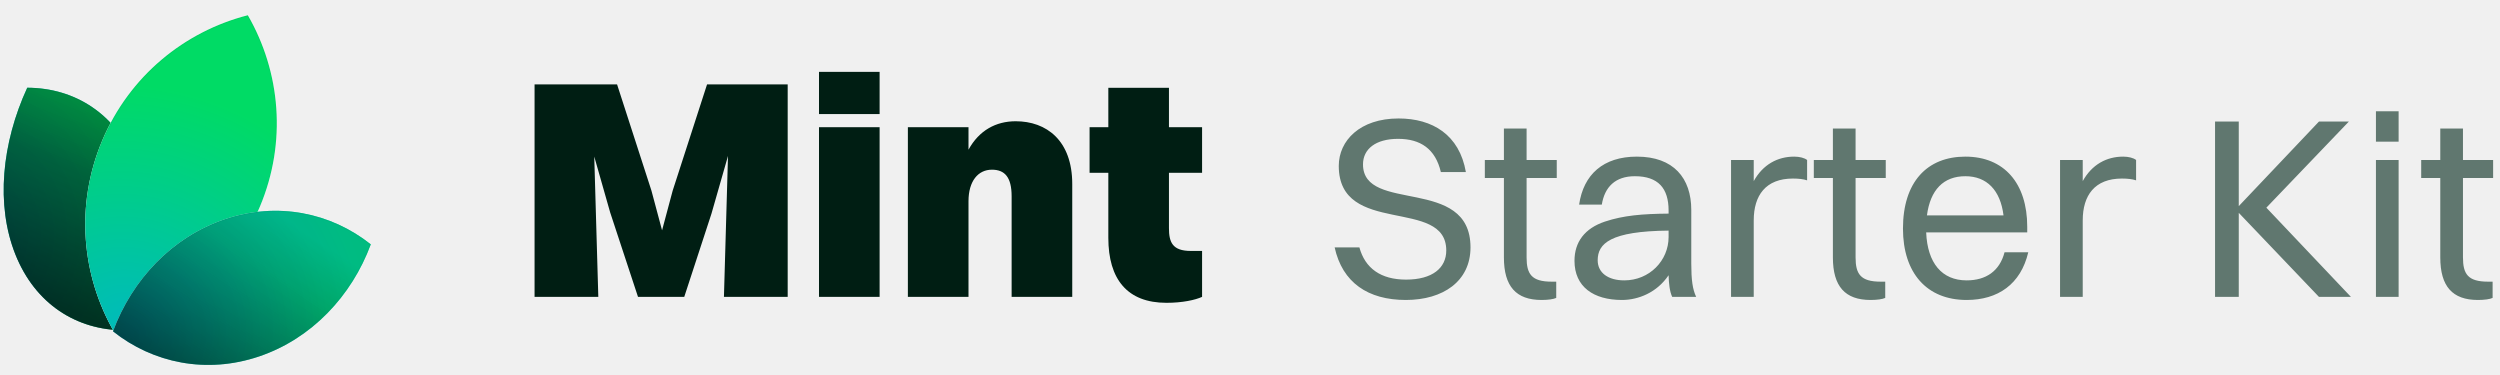
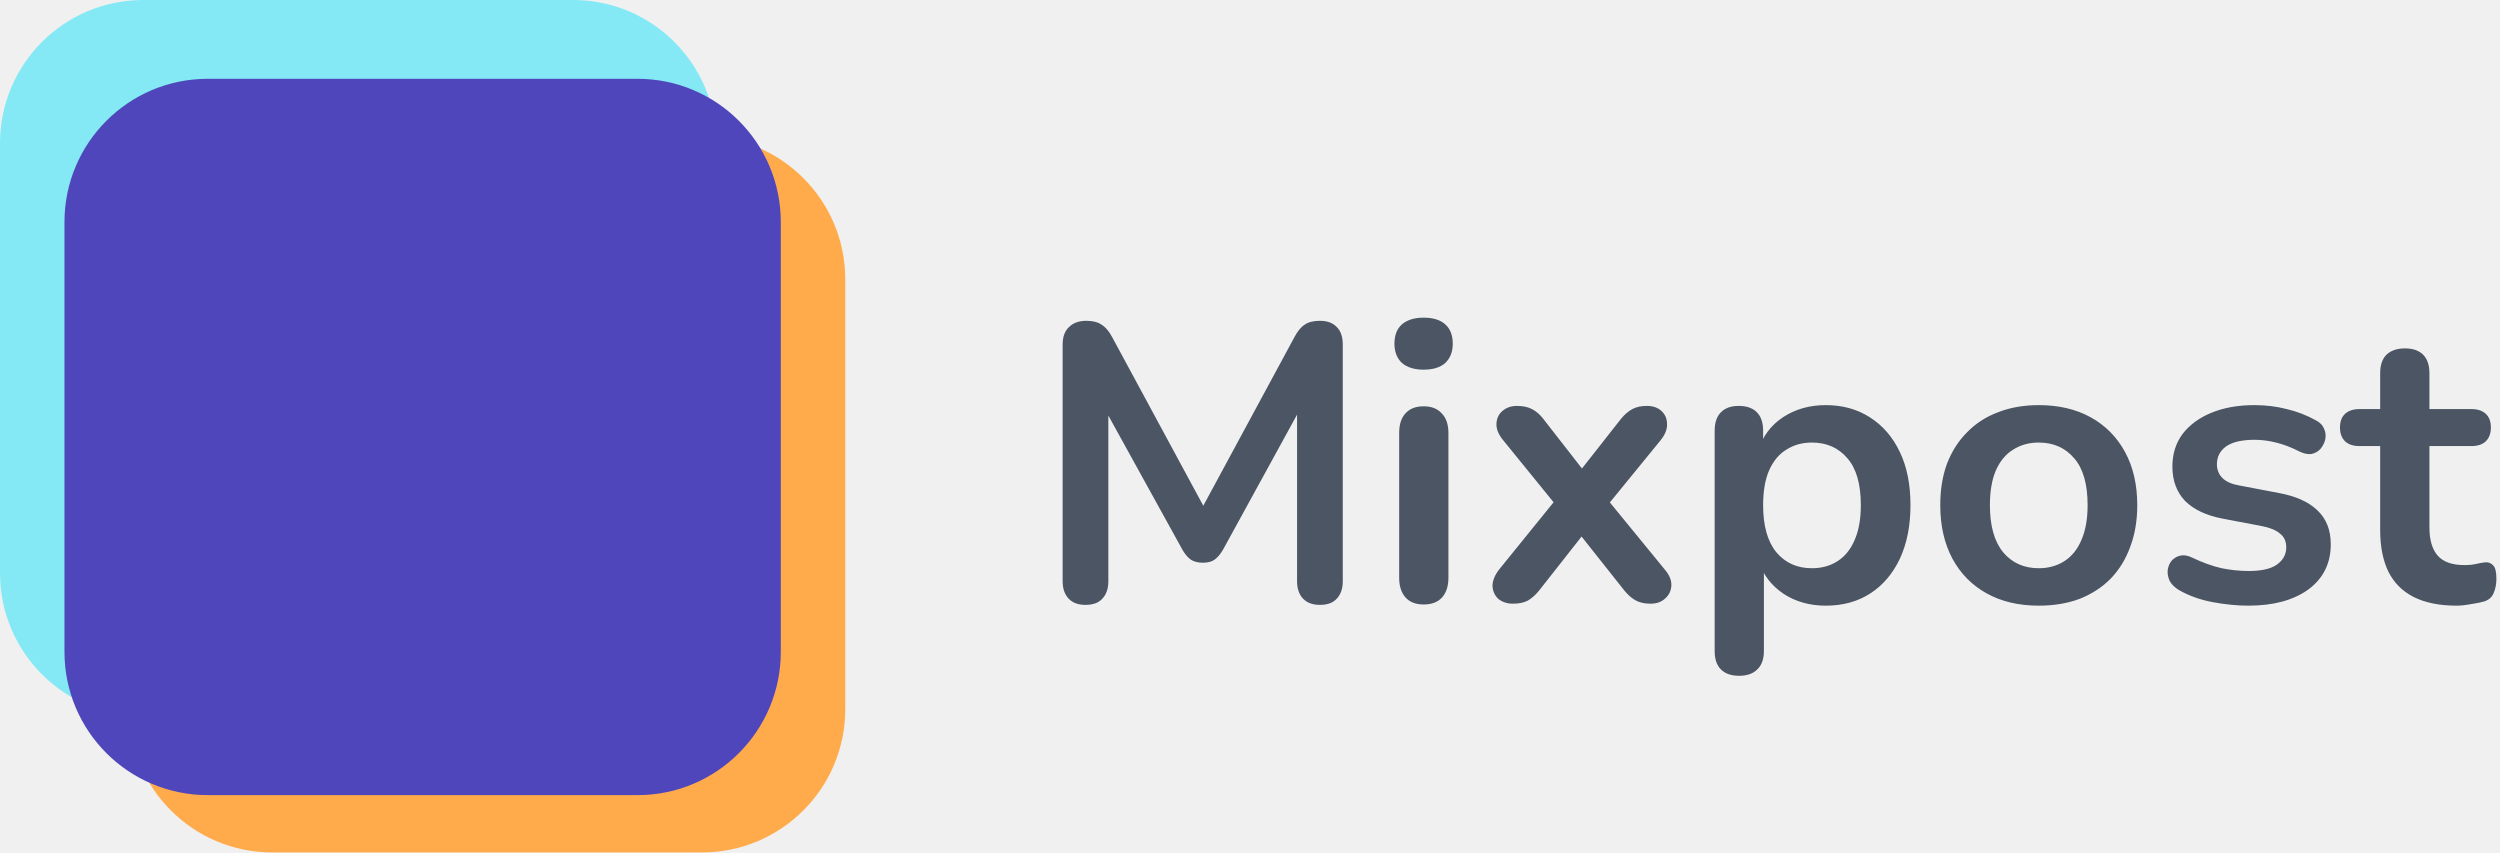
- <svg xmlns="http://www.w3.org/2000/svg" width="160" height="24" viewBox="0 0 160 24" fill="none">
-   <path d="M7.953 21.139C4.896 21.13 2.255 19.458 0.987 16.29C-0.28 13.121 0.109 9.163 1.744 5.615C4.801 5.624 7.442 7.296 8.71 10.465C9.977 13.633 9.588 17.591 7.953 21.139Z" fill="white" />
-   <path d="M7.953 21.139C4.896 21.13 2.255 19.458 0.987 16.29C-0.28 13.121 0.109 9.163 1.744 5.615C4.801 5.624 7.442 7.296 8.71 10.465C9.977 13.633 9.588 17.591 7.953 21.139Z" fill="url(#paint0_radial_115_86)" />
-   <path d="M7.953 21.139C4.896 21.13 2.255 19.458 0.987 16.29C-0.28 13.121 0.109 9.163 1.744 5.615C4.801 5.624 7.442 7.296 8.71 10.465C9.977 13.633 9.588 17.591 7.953 21.139Z" fill="black" fill-opacity="0.5" style="mix-blend-mode:hard-light" />
-   <path d="M7.953 21.139C4.896 21.13 2.255 19.458 0.987 16.29C-0.28 13.121 0.109 9.163 1.744 5.615C4.801 5.624 7.442 7.296 8.71 10.465C9.977 13.633 9.588 17.591 7.953 21.139Z" fill="url(#paint1_linear_115_86)" fill-opacity="0.5" style="mix-blend-mode:hard-light" />
-   <path d="M7.935 21.111C4.897 21.096 2.274 19.431 1.013 16.279C-0.248 13.124 0.136 9.182 1.762 5.643C4.8 5.659 7.423 7.324 8.684 10.476C9.945 13.63 9.561 17.572 7.935 21.111Z" stroke="url(#paint2_linear_115_86)" stroke-opacity="0.05" stroke-width="0.056" />
-   <path d="M7.31 21.257C11.354 20.221 14.884 17.375 16.628 13.236C18.373 9.097 17.945 4.587 15.86 0.976C11.816 2.012 8.287 4.858 6.542 8.998C4.797 13.137 5.225 17.646 7.31 21.257Z" fill="white" />
-   <path d="M7.31 21.257C11.354 20.221 14.884 17.375 16.628 13.236C18.373 9.097 17.945 4.587 15.86 0.976C11.816 2.012 8.287 4.858 6.542 8.998C4.797 13.137 5.225 17.646 7.31 21.257Z" fill="url(#paint3_radial_115_86)" />
-   <path d="M16.602 13.225C14.864 17.349 11.351 20.187 7.324 21.225C5.253 17.624 4.829 13.132 6.568 9.009C8.306 4.885 11.819 2.047 15.846 1.009C17.918 4.61 18.341 9.101 16.602 13.225Z" stroke="url(#paint4_linear_115_86)" stroke-opacity="0.05" stroke-width="0.056" />
-   <path d="M7.234 21.207C9.789 23.237 13.21 23.951 16.577 22.814C19.944 21.677 22.506 18.945 23.73 15.638C21.175 13.608 17.754 12.894 14.387 14.031C11.02 15.168 8.458 17.901 7.234 21.207Z" fill="white" />
-   <path d="M7.234 21.207C9.789 23.237 13.21 23.951 16.577 22.814C19.944 21.677 22.506 18.945 23.73 15.638C21.175 13.608 17.754 12.894 14.387 14.031C11.02 15.168 8.458 17.901 7.234 21.207Z" fill="url(#paint5_radial_115_86)" />
-   <path d="M7.234 21.207C9.789 23.237 13.21 23.951 16.577 22.814C19.944 21.677 22.506 18.945 23.73 15.638C21.175 13.608 17.754 12.894 14.387 14.031C11.02 15.168 8.458 17.901 7.234 21.207Z" fill="black" fill-opacity="0.2" style="mix-blend-mode:hard-light" />
-   <path d="M7.234 21.207C9.789 23.237 13.21 23.951 16.577 22.814C19.944 21.677 22.506 18.945 23.73 15.638C21.175 13.608 17.754 12.894 14.387 14.031C11.02 15.168 8.458 17.901 7.234 21.207Z" fill="url(#paint6_linear_115_86)" fill-opacity="0.5" style="mix-blend-mode:hard-light" />
-   <path d="M16.568 22.787C13.218 23.918 9.814 23.212 7.267 21.198C8.492 17.907 11.044 15.189 14.396 14.058C17.747 12.927 21.15 13.633 23.697 15.648C22.472 18.938 19.92 21.656 16.568 22.787Z" stroke="url(#paint7_linear_115_86)" stroke-opacity="0.05" stroke-width="0.056" />
-   <path d="M34.212 19V5.4H39.492L41.692 12.2L42.372 14.74L43.052 12.2L45.252 5.4H50.412V19H46.332L46.592 9.98L45.532 13.68L43.792 19H40.832L39.052 13.6L38.032 10.02L38.292 19H34.212ZM52.416 7.3V4.6H56.295V7.3H52.416ZM52.416 19V8.14H56.295V19H52.416ZM58.104 19V8.14H61.984V9.58C62.664 8.34 63.744 7.76 65.004 7.76C66.964 7.76 68.624 8.98 68.624 11.78V19H64.744V12.56C64.744 11.34 64.304 10.86 63.484 10.86C62.604 10.86 61.984 11.58 61.984 12.88V19H58.104ZM70.933 15.22V11.06H69.733V8.14H70.933V5.62H74.813V8.14H76.933V11.06H74.813V14.6C74.813 15.5 75.033 16.06 76.213 16.06H76.933V19C76.493 19.2 75.673 19.38 74.653 19.38C72.153 19.38 70.933 17.88 70.933 15.22Z" fill="#001E13" />
-   <path d="M87.232 10.519C87.232 13.687 94.112 11.229 94.112 15.832C94.112 17.994 92.364 19.198 89.971 19.198C87.562 19.198 85.912 18.093 85.417 15.832H87.001C87.364 17.169 88.371 17.895 89.987 17.895C91.671 17.895 92.561 17.152 92.561 16.03C92.561 12.598 85.681 15.155 85.681 10.618C85.681 9.001 87.034 7.582 89.509 7.582C91.671 7.582 93.403 8.621 93.816 11.014H92.215C91.868 9.529 90.912 8.886 89.476 8.886C88.057 8.886 87.232 9.529 87.232 10.519ZM96.25 16.476V11.393H95.029V10.239H96.25V8.226H97.702V10.239H99.632V11.393H97.702V16.476C97.702 17.532 98.015 18.026 99.302 18.026H99.599V19.066C99.434 19.148 99.071 19.198 98.659 19.198C97.025 19.198 96.25 18.323 96.25 16.476ZM102.516 13.093H101.064C101.345 11.162 102.615 10.024 104.76 10.024C107.103 10.024 108.242 11.393 108.242 13.44V16.888C108.242 17.895 108.324 18.521 108.555 19H107.021C106.856 18.654 106.806 18.142 106.79 17.614C106.047 18.72 104.859 19.198 103.803 19.198C101.988 19.198 100.767 18.357 100.767 16.69C100.767 15.486 101.427 14.611 102.714 14.182C103.902 13.786 105.107 13.687 106.79 13.671V13.473C106.79 12.053 106.13 11.278 104.628 11.278C103.374 11.278 102.698 11.971 102.516 13.093ZM102.252 16.657C102.252 17.465 102.929 17.944 103.952 17.944C105.569 17.944 106.79 16.674 106.79 15.172V14.759C103.061 14.793 102.252 15.585 102.252 16.657ZM110.787 19V10.239H112.239V11.591C112.833 10.519 113.774 10.024 114.83 10.024C115.176 10.024 115.49 10.107 115.655 10.239V11.542C115.407 11.46 115.094 11.427 114.747 11.427C112.998 11.427 112.239 12.515 112.239 14.1V19H110.787ZM117.305 16.476V11.393H116.084V10.239H117.305V8.226H118.757V10.239H120.688V11.393H118.757V16.476C118.757 17.532 119.071 18.026 120.358 18.026H120.655V19.066C120.49 19.148 120.127 19.198 119.714 19.198C118.081 19.198 117.305 18.323 117.305 16.476ZM129.809 16.145C129.33 18.192 127.862 19.198 125.865 19.198C123.324 19.198 121.79 17.482 121.79 14.627C121.79 11.658 123.324 10.024 125.783 10.024C128.258 10.024 129.743 11.723 129.743 14.512V14.875H123.275C123.357 16.838 124.281 17.944 125.865 17.944C127.103 17.944 127.977 17.35 128.291 16.145H129.809ZM125.783 11.278C124.38 11.278 123.539 12.152 123.324 13.786H128.225C128.027 12.169 127.152 11.278 125.783 11.278ZM131.843 19V10.239H133.295V11.591C133.889 10.519 134.829 10.024 135.885 10.024C136.232 10.024 136.545 10.107 136.71 10.239V11.542C136.463 11.46 136.149 11.427 135.803 11.427C134.054 11.427 133.295 12.515 133.295 14.1V19H131.843ZM141.763 19V7.78H143.281V13.192L148.413 7.78H150.327L145.047 13.291L150.459 19H148.413L143.281 13.621V19H141.763ZM152.06 9.067V7.12H153.512V9.067H152.06ZM152.06 19V10.239H153.512V19H152.06ZM156.178 16.476V11.393H154.957V10.239H156.178V8.226H157.63V10.239H159.56V11.393H157.63V16.476C157.63 17.532 157.943 18.026 159.23 18.026H159.527V19.066C159.362 19.148 158.999 19.198 158.587 19.198C156.953 19.198 156.178 18.323 156.178 16.476Z" fill="#002719" fill-opacity="0.6" />
-   <defs>
-     <radialGradient id="paint0_radial_115_86" cx="0" cy="0" r="1" gradientUnits="userSpaceOnUse" gradientTransform="translate(-3.00503 15.023) rotate(-10.029) scale(17.9572 17.784)">
-       <stop stop-color="#00B0BB" />
-       <stop offset="1" stop-color="#00DB65" />
-     </radialGradient>
-     <linearGradient id="paint1_linear_115_86" x1="7.39" y1="4.813" x2="1.63" y2="18.689" gradientUnits="userSpaceOnUse">
-       <stop stop-color="#18E299" />
-       <stop offset="1" />
-     </linearGradient>
-     <linearGradient id="paint2_linear_115_86" x1="7.948" y1="8.016" x2="1.761" y2="18.746" gradientUnits="userSpaceOnUse">
-       <stop />
-       <stop offset="1" stop-opacity="0" />
-     </linearGradient>
-     <radialGradient id="paint3_radial_115_86" cx="0" cy="0" r="1" gradientUnits="userSpaceOnUse" gradientTransform="translate(8.11404 20.8822) rotate(-75.7542) scale(21.6246 23.7772)">
-       <stop stop-color="#00BBBB" />
-       <stop offset="0.713" stop-color="#00DB65" />
-     </radialGradient>
-     <linearGradient id="paint4_linear_115_86" x1="7.602" y1="5.871" x2="15.556" y2="16.372" gradientUnits="userSpaceOnUse">
-       <stop />
-       <stop offset="1" stop-opacity="0" />
-     </linearGradient>
-     <radialGradient id="paint5_radial_115_86" cx="0" cy="0" r="1" gradientUnits="userSpaceOnUse" gradientTransform="translate(7.84537 21.5181) rotate(-20.3525) scale(18.5603 17.32)">
-       <stop stop-color="#00B0BB" />
-       <stop offset="1" stop-color="#00DB65" />
-     </radialGradient>
-     <linearGradient id="paint6_linear_115_86" x1="16.808" y1="13.007" x2="10.041" y2="22.994" gradientUnits="userSpaceOnUse">
-       <stop stop-color="#00B1BC" />
-       <stop offset="1" />
-     </linearGradient>
-     <linearGradient id="paint7_linear_115_86" x1="16.808" y1="13.007" x2="14.169" y2="23.841" gradientUnits="userSpaceOnUse">
-       <stop />
-       <stop offset="1" stop-opacity="0" />
-     </linearGradient>
-   </defs>
+ <svg xmlns="http://www.w3.org/2000/svg" width="349" height="119" viewBox="0 0 349 119" fill="none">
+   <rect width="100" height="100" rx="20" fill="#84E9F5" />
+   <rect x="18" y="19" width="100" height="100" rx="20" fill="#FFAB4C" />
+   <rect x="9" y="11" width="100" height="100" rx="20" fill="#4F46BB" />
+   <path d="M151.535 84.44C150.508 84.44 149.72 84.147 149.17 83.56C148.62 82.973 148.345 82.167 148.345 81.14V48.085C148.345 47.022 148.638 46.215 149.225 45.665C149.812 45.078 150.618 44.785 151.645 44.785C152.562 44.785 153.277 44.968 153.79 45.335C154.34 45.665 154.835 46.252 155.275 47.095L168.86 72.23H167.1L180.685 47.095C181.125 46.252 181.602 45.665 182.115 45.335C182.628 44.968 183.343 44.785 184.26 44.785C185.287 44.785 186.075 45.078 186.625 45.665C187.175 46.215 187.45 47.022 187.45 48.085V81.14C187.45 82.167 187.175 82.973 186.625 83.56C186.112 84.147 185.323 84.44 184.26 84.44C183.233 84.44 182.445 84.147 181.895 83.56C181.345 82.973 181.07 82.167 181.07 81.14V55.675H182.28L170.73 76.74C170.363 77.363 169.978 77.822 169.575 78.115C169.172 78.408 168.622 78.555 167.925 78.555C167.228 78.555 166.66 78.408 166.22 78.115C165.78 77.785 165.395 77.327 165.065 76.74L153.405 55.62H154.725V81.14C154.725 82.167 154.45 82.973 153.9 83.56C153.387 84.147 152.598 84.44 151.535 84.44ZM198.734 84.385C197.634 84.385 196.791 84.055 196.204 83.395C195.617 82.735 195.324 81.818 195.324 80.645V60.46C195.324 59.25 195.617 58.333 196.204 57.71C196.791 57.05 197.634 56.72 198.734 56.72C199.834 56.72 200.677 57.05 201.264 57.71C201.887 58.333 202.199 59.25 202.199 60.46V80.645C202.199 81.818 201.906 82.735 201.319 83.395C200.732 84.055 199.871 84.385 198.734 84.385ZM198.734 51.605C197.451 51.605 196.442 51.293 195.709 50.67C195.012 50.01 194.664 49.112 194.664 47.975C194.664 46.802 195.012 45.903 195.709 45.28C196.442 44.657 197.451 44.345 198.734 44.345C200.054 44.345 201.062 44.657 201.759 45.28C202.456 45.903 202.804 46.802 202.804 47.975C202.804 49.112 202.456 50.01 201.759 50.67C201.062 51.293 200.054 51.605 198.734 51.605ZM211.213 84.275C210.406 84.275 209.728 84.055 209.178 83.615C208.664 83.138 208.389 82.533 208.353 81.8C208.353 81.067 208.664 80.297 209.288 79.49L218.198 68.49V71.735L209.838 61.45C209.178 60.643 208.866 59.873 208.903 59.14C208.939 58.407 209.214 57.82 209.728 57.38C210.278 56.903 210.956 56.665 211.763 56.665C212.606 56.665 213.303 56.812 213.853 57.105C214.439 57.398 214.971 57.857 215.448 58.48L222.048 66.95H219.628L226.283 58.48C226.796 57.857 227.328 57.398 227.878 57.105C228.428 56.812 229.106 56.665 229.913 56.665C230.756 56.665 231.434 56.903 231.948 57.38C232.461 57.857 232.718 58.462 232.718 59.195C232.754 59.928 232.443 60.698 231.783 61.505L223.478 71.68V68.6L232.388 79.49C233.048 80.26 233.359 81.012 233.323 81.745C233.286 82.478 232.993 83.083 232.443 83.56C231.929 84.037 231.251 84.275 230.408 84.275C229.601 84.275 228.923 84.128 228.373 83.835C227.823 83.542 227.291 83.083 226.778 82.46L219.628 73.44H221.938L214.843 82.46C214.366 83.047 213.853 83.505 213.303 83.835C212.753 84.128 212.056 84.275 211.213 84.275ZM242.777 94.34C241.677 94.34 240.834 94.047 240.247 93.46C239.66 92.873 239.367 92.012 239.367 90.875V60.13C239.367 58.993 239.66 58.132 240.247 57.545C240.834 56.958 241.659 56.665 242.722 56.665C243.822 56.665 244.665 56.958 245.252 57.545C245.839 58.132 246.132 58.993 246.132 60.13V64.42L245.527 62.77C246.077 60.9 247.195 59.397 248.882 58.26C250.605 57.123 252.604 56.555 254.877 56.555C257.224 56.555 259.277 57.123 261.037 58.26C262.834 59.397 264.227 61.01 265.217 63.1C266.207 65.153 266.702 67.628 266.702 70.525C266.702 73.385 266.207 75.878 265.217 78.005C264.227 80.095 262.852 81.708 261.092 82.845C259.332 83.982 257.26 84.55 254.877 84.55C252.64 84.55 250.679 84 248.992 82.9C247.305 81.763 246.169 80.297 245.582 78.5H246.242V90.875C246.242 92.012 245.93 92.873 245.307 93.46C244.72 94.047 243.877 94.34 242.777 94.34ZM252.952 79.325C254.309 79.325 255.5 78.995 256.527 78.335C257.554 77.675 258.342 76.703 258.892 75.42C259.479 74.1 259.772 72.468 259.772 70.525C259.772 67.592 259.149 65.41 257.902 63.98C256.655 62.513 255.005 61.78 252.952 61.78C251.595 61.78 250.404 62.11 249.377 62.77C248.35 63.393 247.544 64.365 246.957 65.685C246.407 66.968 246.132 68.582 246.132 70.525C246.132 73.422 246.755 75.622 248.002 77.125C249.249 78.592 250.899 79.325 252.952 79.325ZM284.611 84.55C281.824 84.55 279.404 83.982 277.351 82.845C275.297 81.708 273.702 80.095 272.566 78.005C271.429 75.878 270.861 73.385 270.861 70.525C270.861 68.362 271.172 66.437 271.796 64.75C272.456 63.027 273.391 61.56 274.601 60.35C275.811 59.103 277.259 58.168 278.946 57.545C280.632 56.885 282.521 56.555 284.611 56.555C287.397 56.555 289.817 57.123 291.871 58.26C293.924 59.397 295.519 61.01 296.656 63.1C297.792 65.19 298.361 67.665 298.361 70.525C298.361 72.688 298.031 74.632 297.371 76.355C296.747 78.078 295.831 79.563 294.621 80.81C293.411 82.02 291.962 82.955 290.276 83.615C288.589 84.238 286.701 84.55 284.611 84.55ZM284.611 79.325C285.967 79.325 287.159 78.995 288.186 78.335C289.212 77.675 290.001 76.703 290.551 75.42C291.137 74.1 291.431 72.468 291.431 70.525C291.431 67.592 290.807 65.41 289.561 63.98C288.314 62.513 286.664 61.78 284.611 61.78C283.254 61.78 282.062 62.11 281.036 62.77C280.009 63.393 279.202 64.365 278.616 65.685C278.066 66.968 277.791 68.582 277.791 70.525C277.791 73.422 278.414 75.622 279.661 77.125C280.907 78.592 282.557 79.325 284.611 79.325ZM313.88 84.55C312.303 84.55 310.635 84.385 308.875 84.055C307.115 83.725 305.538 83.157 304.145 82.35C303.558 81.983 303.137 81.562 302.88 81.085C302.66 80.572 302.568 80.077 302.605 79.6C302.678 79.087 302.862 78.647 303.155 78.28C303.485 77.913 303.888 77.675 304.365 77.565C304.878 77.455 305.428 77.547 306.015 77.84C307.482 78.537 308.857 79.032 310.14 79.325C311.423 79.582 312.688 79.71 313.935 79.71C315.695 79.71 316.997 79.417 317.84 78.83C318.72 78.207 319.16 77.4 319.16 76.41C319.16 75.567 318.867 74.925 318.28 74.485C317.73 74.008 316.887 73.66 315.75 73.44L310.25 72.395C307.977 71.955 306.235 71.13 305.025 69.92C303.852 68.673 303.265 67.078 303.265 65.135C303.265 63.375 303.742 61.853 304.695 60.57C305.685 59.287 307.042 58.297 308.765 57.6C310.488 56.903 312.468 56.555 314.705 56.555C316.318 56.555 317.822 56.738 319.215 57.105C320.645 57.435 322.02 57.967 323.34 58.7C323.89 58.993 324.257 59.378 324.44 59.855C324.66 60.332 324.715 60.827 324.605 61.34C324.495 61.817 324.275 62.257 323.945 62.66C323.615 63.027 323.193 63.265 322.68 63.375C322.203 63.448 321.653 63.338 321.03 63.045C319.893 62.458 318.793 62.037 317.73 61.78C316.703 61.523 315.713 61.395 314.76 61.395C312.963 61.395 311.625 61.707 310.745 62.33C309.902 62.953 309.48 63.778 309.48 64.805C309.48 65.575 309.737 66.217 310.25 66.73C310.763 67.243 311.552 67.592 312.615 67.775L318.115 68.82C320.498 69.26 322.295 70.067 323.505 71.24C324.752 72.413 325.375 73.99 325.375 75.97C325.375 78.647 324.33 80.755 322.24 82.295C320.15 83.798 317.363 84.55 313.88 84.55ZM342.942 84.55C340.559 84.55 338.56 84.147 336.947 83.34C335.37 82.533 334.197 81.36 333.427 79.82C332.657 78.243 332.272 76.3 332.272 73.99V62.275H329.412C328.532 62.275 327.854 62.055 327.377 61.615C326.9 61.138 326.662 60.497 326.662 59.69C326.662 58.847 326.9 58.205 327.377 57.765C327.854 57.325 328.532 57.105 329.412 57.105H332.272V52.1C332.272 50.963 332.565 50.102 333.152 49.515C333.775 48.928 334.637 48.635 335.737 48.635C336.837 48.635 337.68 48.928 338.267 49.515C338.854 50.102 339.147 50.963 339.147 52.1V57.105H344.977C345.857 57.105 346.535 57.325 347.012 57.765C347.489 58.205 347.727 58.847 347.727 59.69C347.727 60.497 347.489 61.138 347.012 61.615C346.535 62.055 345.857 62.275 344.977 62.275H339.147V73.605C339.147 75.365 339.532 76.685 340.302 77.565C341.072 78.445 342.319 78.885 344.042 78.885C344.665 78.885 345.215 78.83 345.692 78.72C346.169 78.61 346.59 78.537 346.957 78.5C347.397 78.463 347.764 78.61 348.057 78.94C348.35 79.233 348.497 79.857 348.497 80.81C348.497 81.543 348.369 82.203 348.112 82.79C347.892 83.34 347.47 83.725 346.847 83.945C346.37 84.092 345.747 84.22 344.977 84.33C344.207 84.477 343.529 84.55 342.942 84.55Z" fill="#4B5563" />
</svg>
